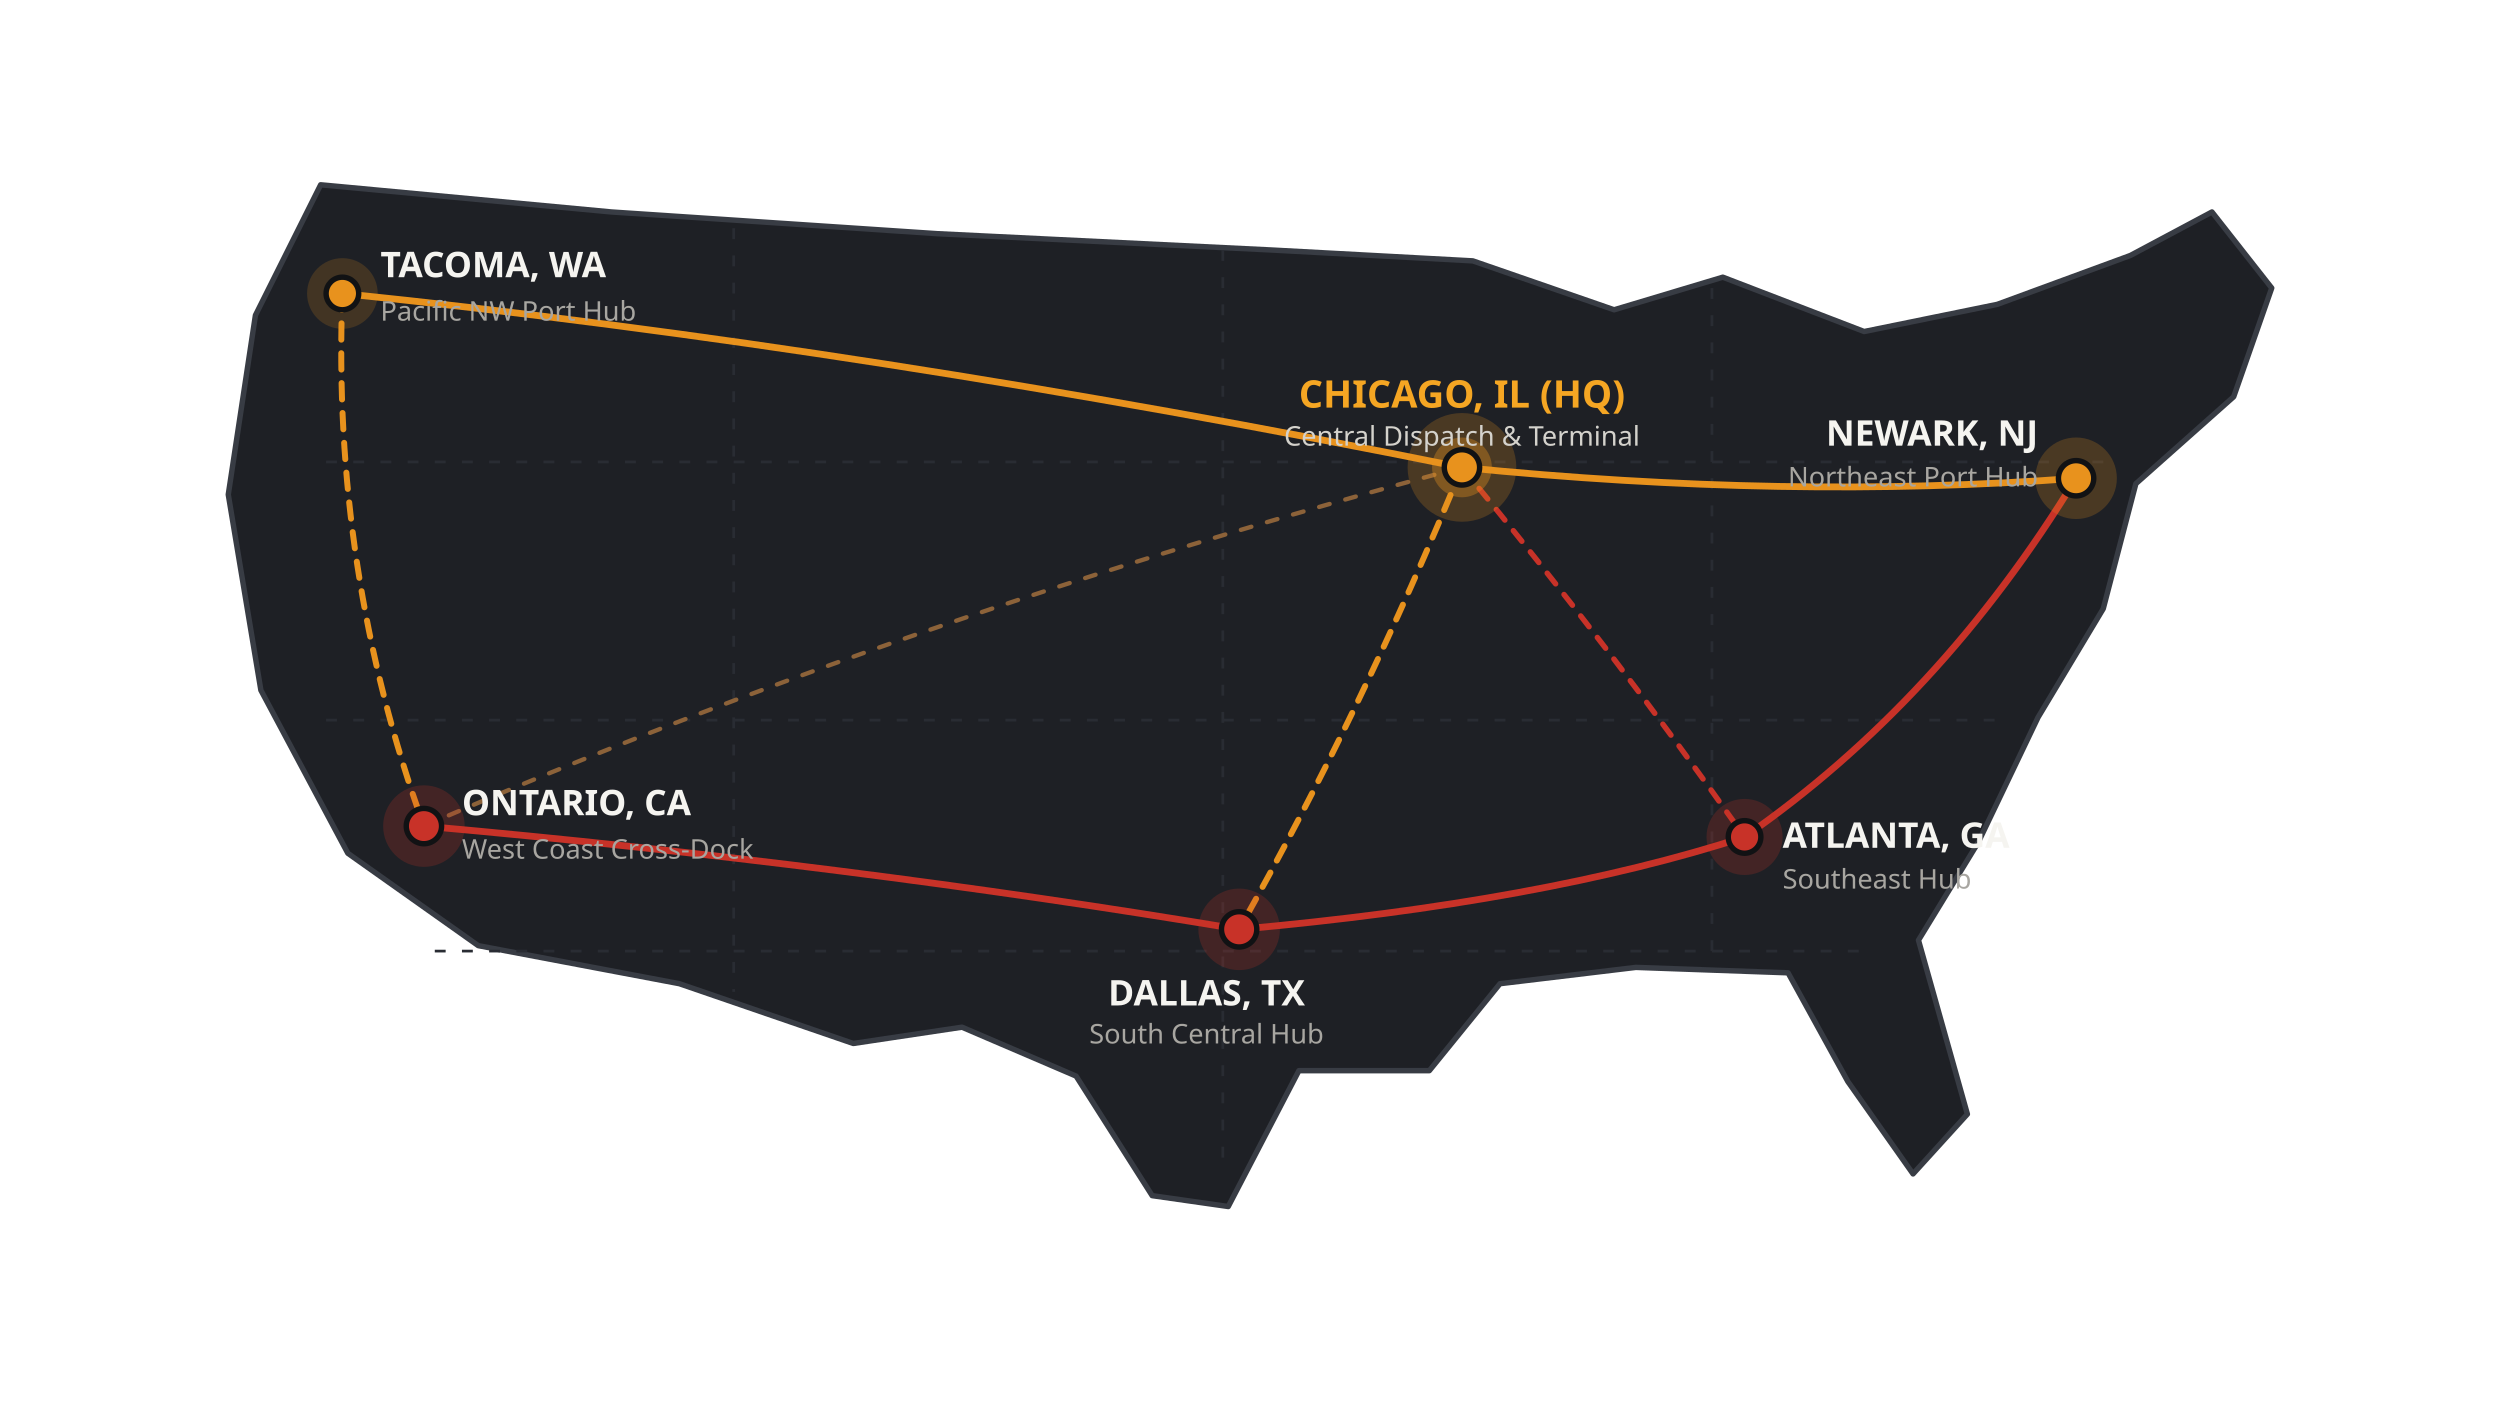
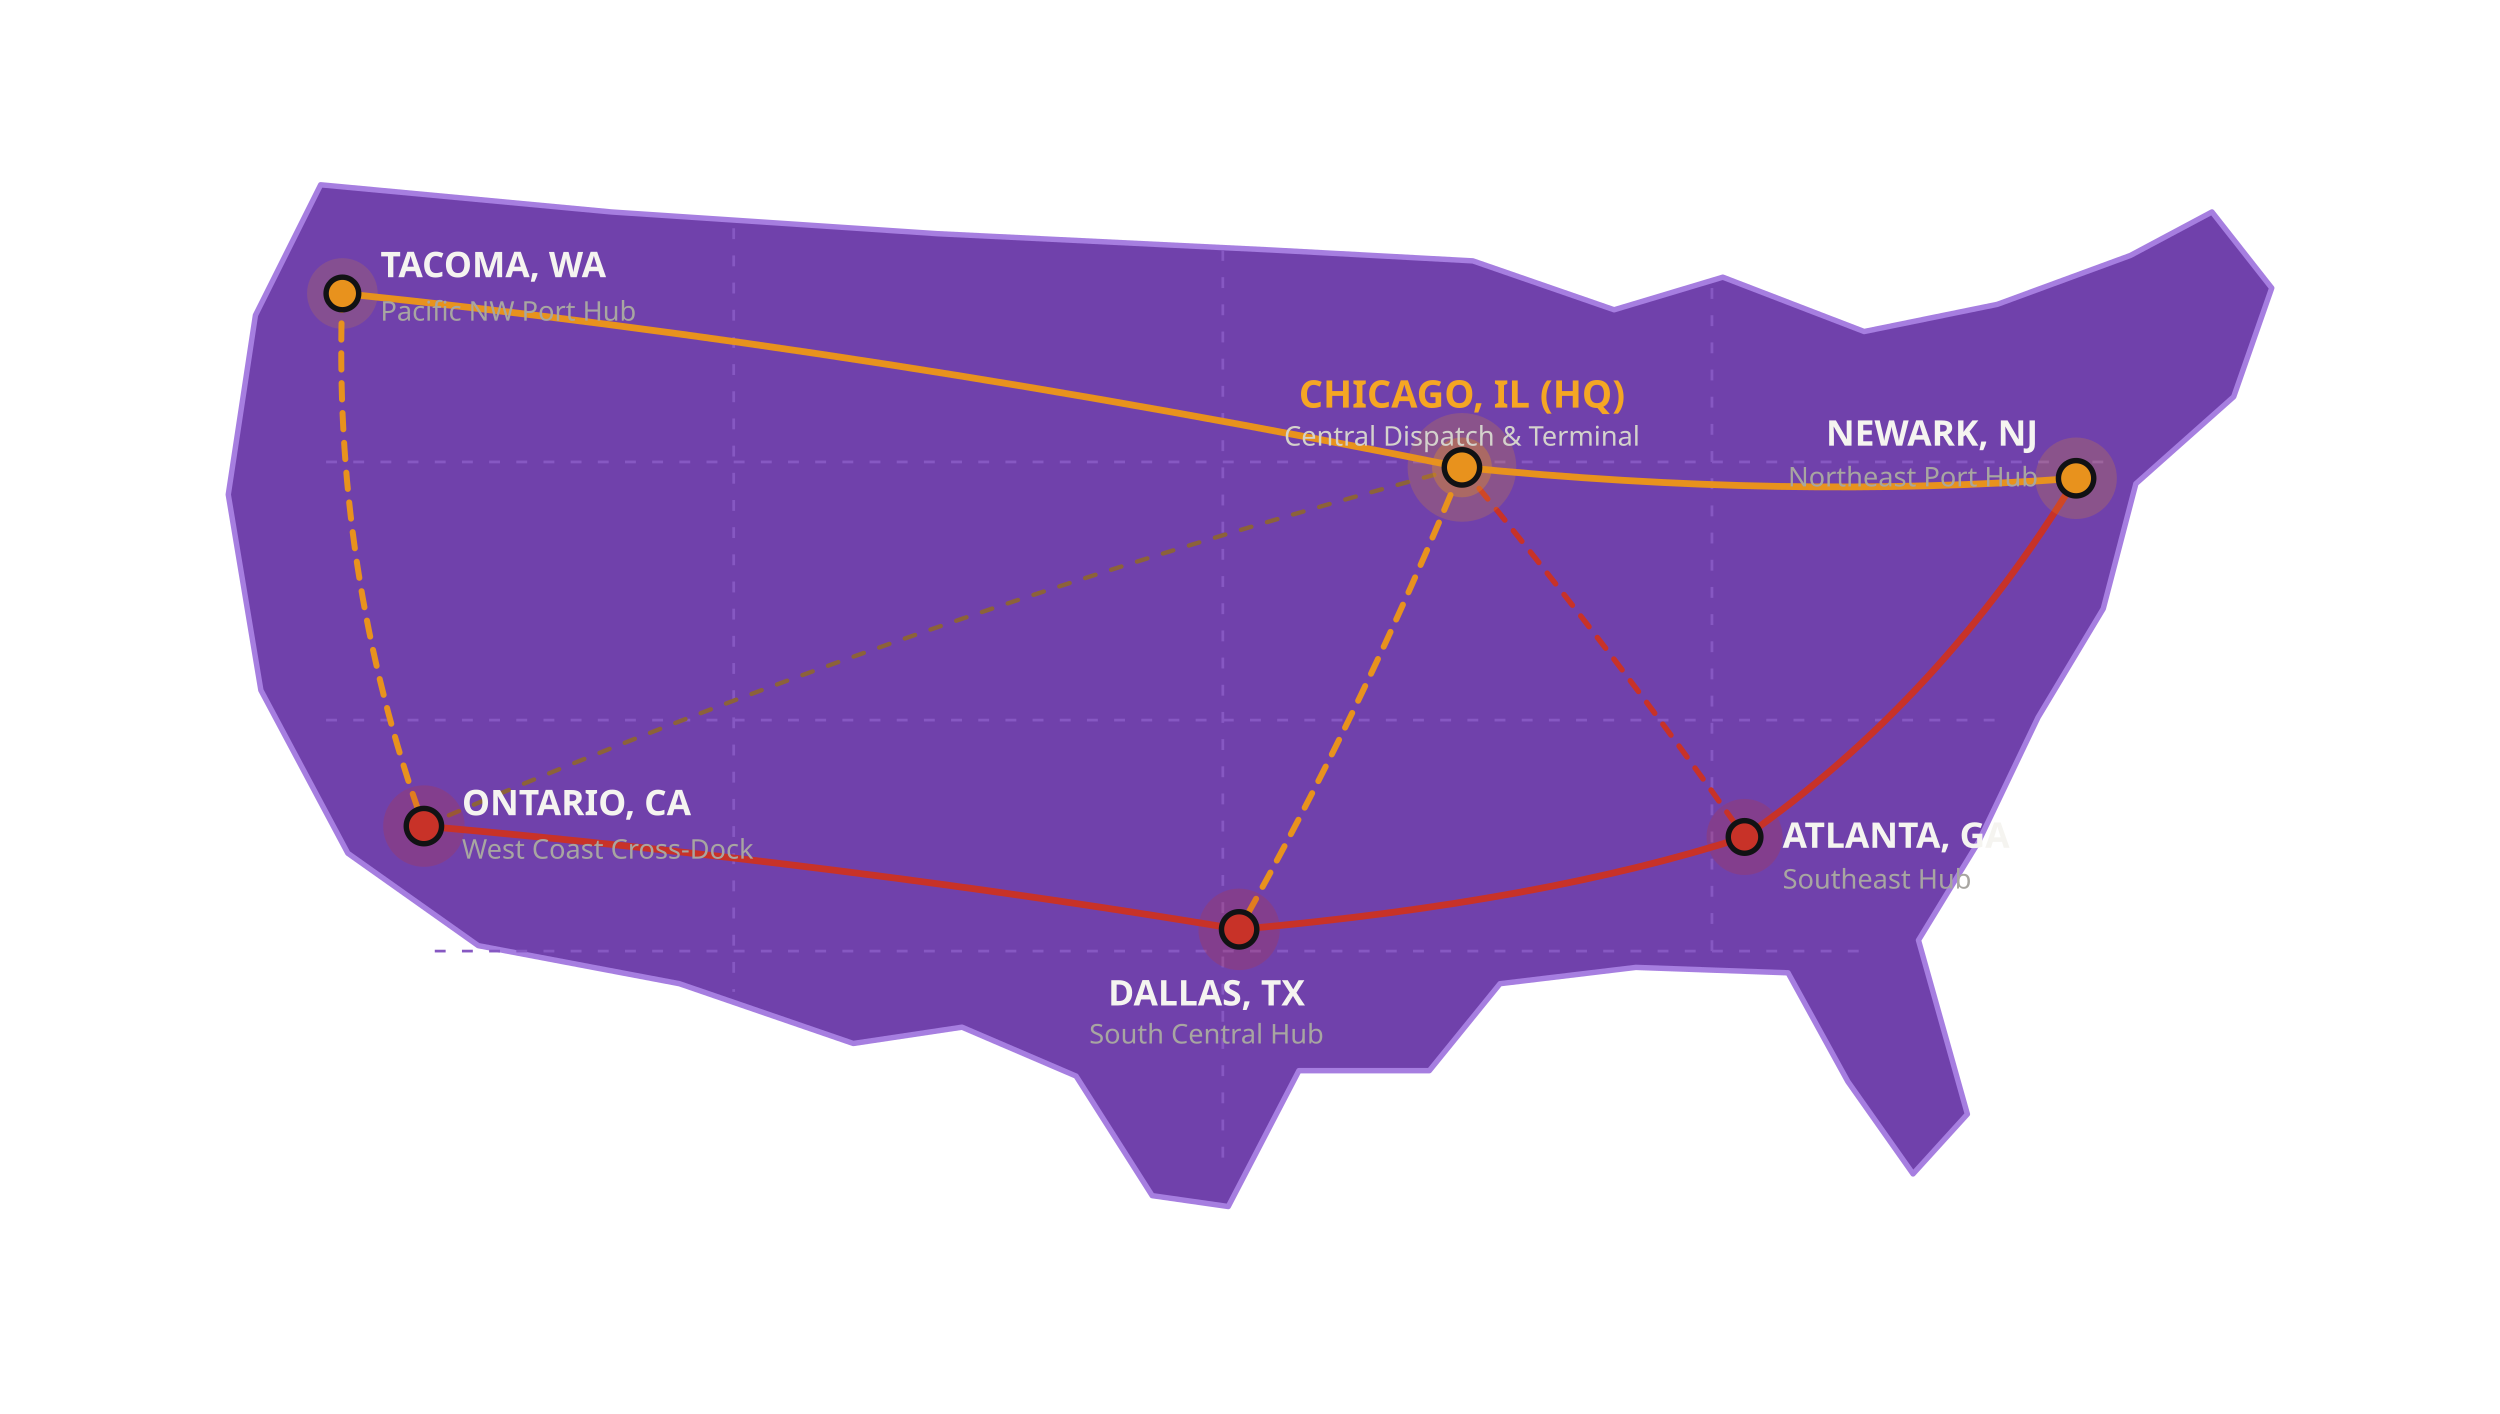
<svg xmlns="http://www.w3.org/2000/svg" viewBox="0 0 920 520" fill="none" role="img" aria-label="United States 48-state freight corridor network map">
-   <path d="M118 68 L225 78 L345 86 L468 92 L542 96 L594 114 L634 102 L686 122 L735 112 L784 94 L814 78 L836 106 L822 146 L786 178 L774 224 L750 264 L728 310 L706 346 L724 410 L704 432 L680 398 L658 358 L602 356 L552 362 L526 394 L478 394 L452 444 L424 440 L396 396 L354 378 L314 384 L250 362 L176 348 L128 314 L96 254 L84 182 L94 116 Z" fill="#1E2025" stroke="#383C44" stroke-width="2" stroke-linejoin="round" />
-   <g stroke="#292C33" stroke-width="1" stroke-dasharray="4 6">
+   <path d="M118 68 L225 78 L345 86 L468 92 L542 96 L594 114 L634 102 L686 122 L735 112 L784 94 L814 78 L836 106 L822 146 L786 178 L774 224 L750 264 L728 310 L706 346 L724 410 L704 432 L680 398 L658 358 L602 356 L552 362 L526 394 L478 394 L452 444 L424 440 L396 396 L354 378 L314 384 L250 362 L176 348 L128 314 L96 254 L84 182 L94 116 Z" fill="#7041AB" stroke="#A67EE0" stroke-width="2" stroke-linejoin="round" />
+   <g stroke="#8658C2" stroke-width="1" stroke-dasharray="4 6">
    <line x1="120" y1="170" x2="780" y2="170" />
    <line x1="120" y1="265" x2="740" y2="265" />
    <line x1="160" y1="350" x2="690" y2="350" />
    <line x1="270" y1="84" x2="270" y2="365" />
    <line x1="450" y1="92" x2="450" y2="430" />
    <line x1="630" y1="106" x2="630" y2="355" />
  </g>
  <path d="M126 108 Q320 128 538 172 Q658 184 764 176" stroke="#E8921D" stroke-width="2.5" stroke-linecap="round" />
  <path d="M156 304 Q312 318 456 342 Q568 332 642 308 Q714 258 764 176" stroke="#C83228" stroke-width="2.5" stroke-linecap="round" />
  <path d="M538 172 Q502 260 456 342" stroke="#E8921D" stroke-width="2.2" stroke-dasharray="6 5" stroke-linecap="round" />
  <path d="M126 108 Q122 210 156 304" stroke="#E8921D" stroke-width="2.2" stroke-dasharray="6 5" stroke-linecap="round" />
  <path d="M538 172 Q594 240 642 308" stroke="#C83228" stroke-width="2" stroke-dasharray="5 5" stroke-linecap="round" />
  <path d="M156 304 Q336 226 538 172" stroke="#8C6239" stroke-width="1.6" stroke-dasharray="4 6" stroke-linecap="round" />
  <g transform="translate(126, 108)">
    <circle r="13" fill="#E8921D" fill-opacity="0.18" />
    <circle r="6" fill="#E8921D" stroke="#111214" stroke-width="2" />
    <text x="14" y="-6" fill="#F5F4F0" font-family="Segoe UI, system-ui, sans-serif" font-size="13" font-weight="700">TACOMA, WA</text>
    <text x="14" y="10" fill="#A8A6A1" font-family="Segoe UI, system-ui, sans-serif" font-size="10">Pacific NW Port Hub</text>
  </g>
  <g transform="translate(156, 304)">
    <circle r="15" fill="#C83228" fill-opacity="0.22" />
    <circle r="6.5" fill="#C83228" stroke="#111214" stroke-width="2" />
    <text x="14" y="-4" fill="#F5F4F0" font-family="Segoe UI, system-ui, sans-serif" font-size="13" font-weight="700">ONTARIO, CA</text>
    <text x="14" y="12" fill="#A8A6A1" font-family="Segoe UI, system-ui, sans-serif" font-size="10">West Coast Cross-Dock</text>
  </g>
  <g transform="translate(456, 342)">
    <circle r="15" fill="#C83228" fill-opacity="0.22" />
    <circle r="6.5" fill="#C83228" stroke="#111214" stroke-width="2" />
    <text x="-12" y="28" fill="#F5F4F0" font-family="Segoe UI, system-ui, sans-serif" font-size="13" font-weight="700" text-anchor="middle">DALLAS, TX</text>
    <text x="-12" y="42" fill="#A8A6A1" font-family="Segoe UI, system-ui, sans-serif" font-size="10" text-anchor="middle">South Central Hub</text>
  </g>
  <g transform="translate(538, 172)">
    <circle r="20" fill="#E8921D" fill-opacity="0.22" />
    <circle r="11" fill="#E8921D" fill-opacity="0.35" />
    <circle r="6.5" fill="#E8921D" stroke="#111214" stroke-width="2" />
    <text x="0" y="-22" fill="#F5A623" font-family="Segoe UI, system-ui, sans-serif" font-size="14" font-weight="800" text-anchor="middle">CHICAGO, IL (HQ)</text>
    <text x="0" y="-8" fill="#D4D2CC" font-family="Segoe UI, system-ui, sans-serif" font-size="10" text-anchor="middle">Central Dispatch &amp; Terminal</text>
  </g>
  <g transform="translate(642, 308)">
    <circle r="14" fill="#C83228" fill-opacity="0.22" />
    <circle r="6" fill="#C83228" stroke="#111214" stroke-width="2" />
    <text x="14" y="4" fill="#F5F4F0" font-family="Segoe UI, system-ui, sans-serif" font-size="13" font-weight="700">ATLANTA, GA</text>
    <text x="14" y="19" fill="#A8A6A1" font-family="Segoe UI, system-ui, sans-serif" font-size="10">Southeast Hub</text>
  </g>
  <g transform="translate(764, 176)">
    <circle r="15" fill="#E8921D" fill-opacity="0.22" />
    <circle r="6.5" fill="#E8921D" stroke="#111214" stroke-width="2" />
    <text x="-14" y="-12" fill="#F5F4F0" font-family="Segoe UI, system-ui, sans-serif" font-size="13" font-weight="700" text-anchor="end">NEWARK, NJ</text>
    <text x="-14" y="3" fill="#A8A6A1" font-family="Segoe UI, system-ui, sans-serif" font-size="10" text-anchor="end">Northeast Port Hub</text>
  </g>
</svg>
